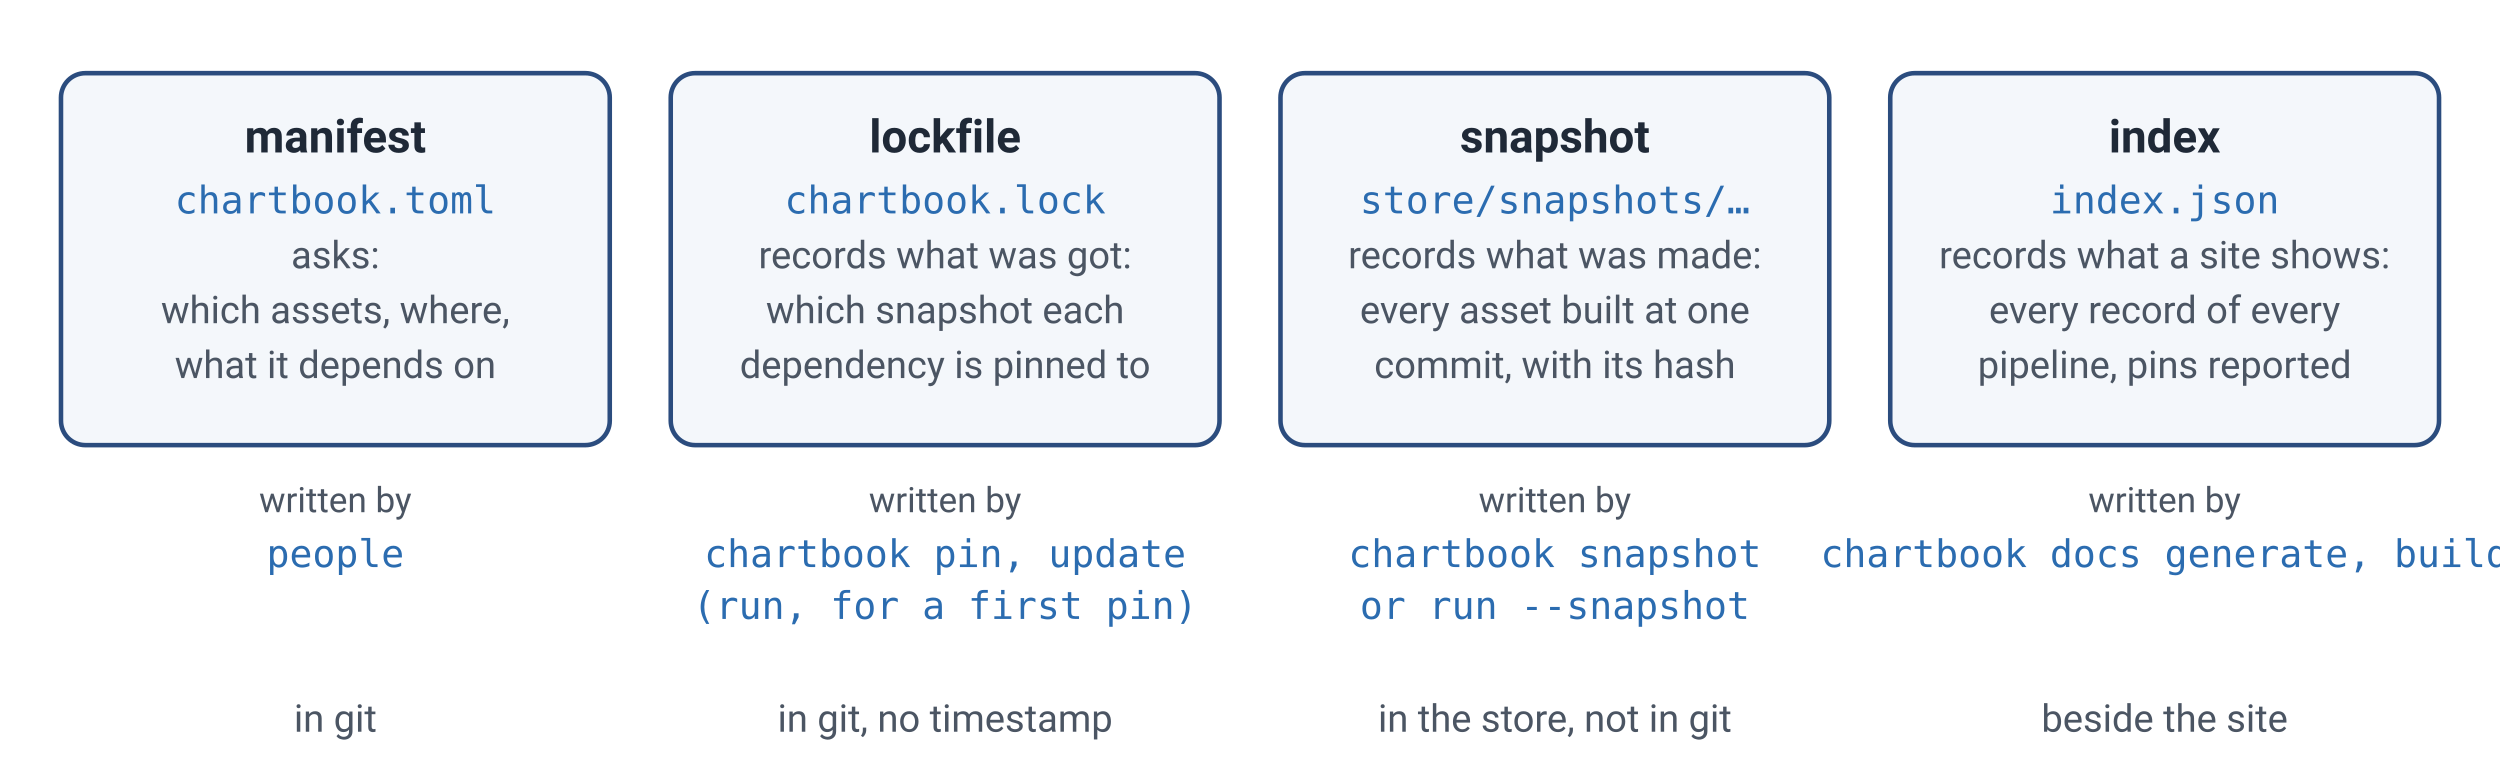
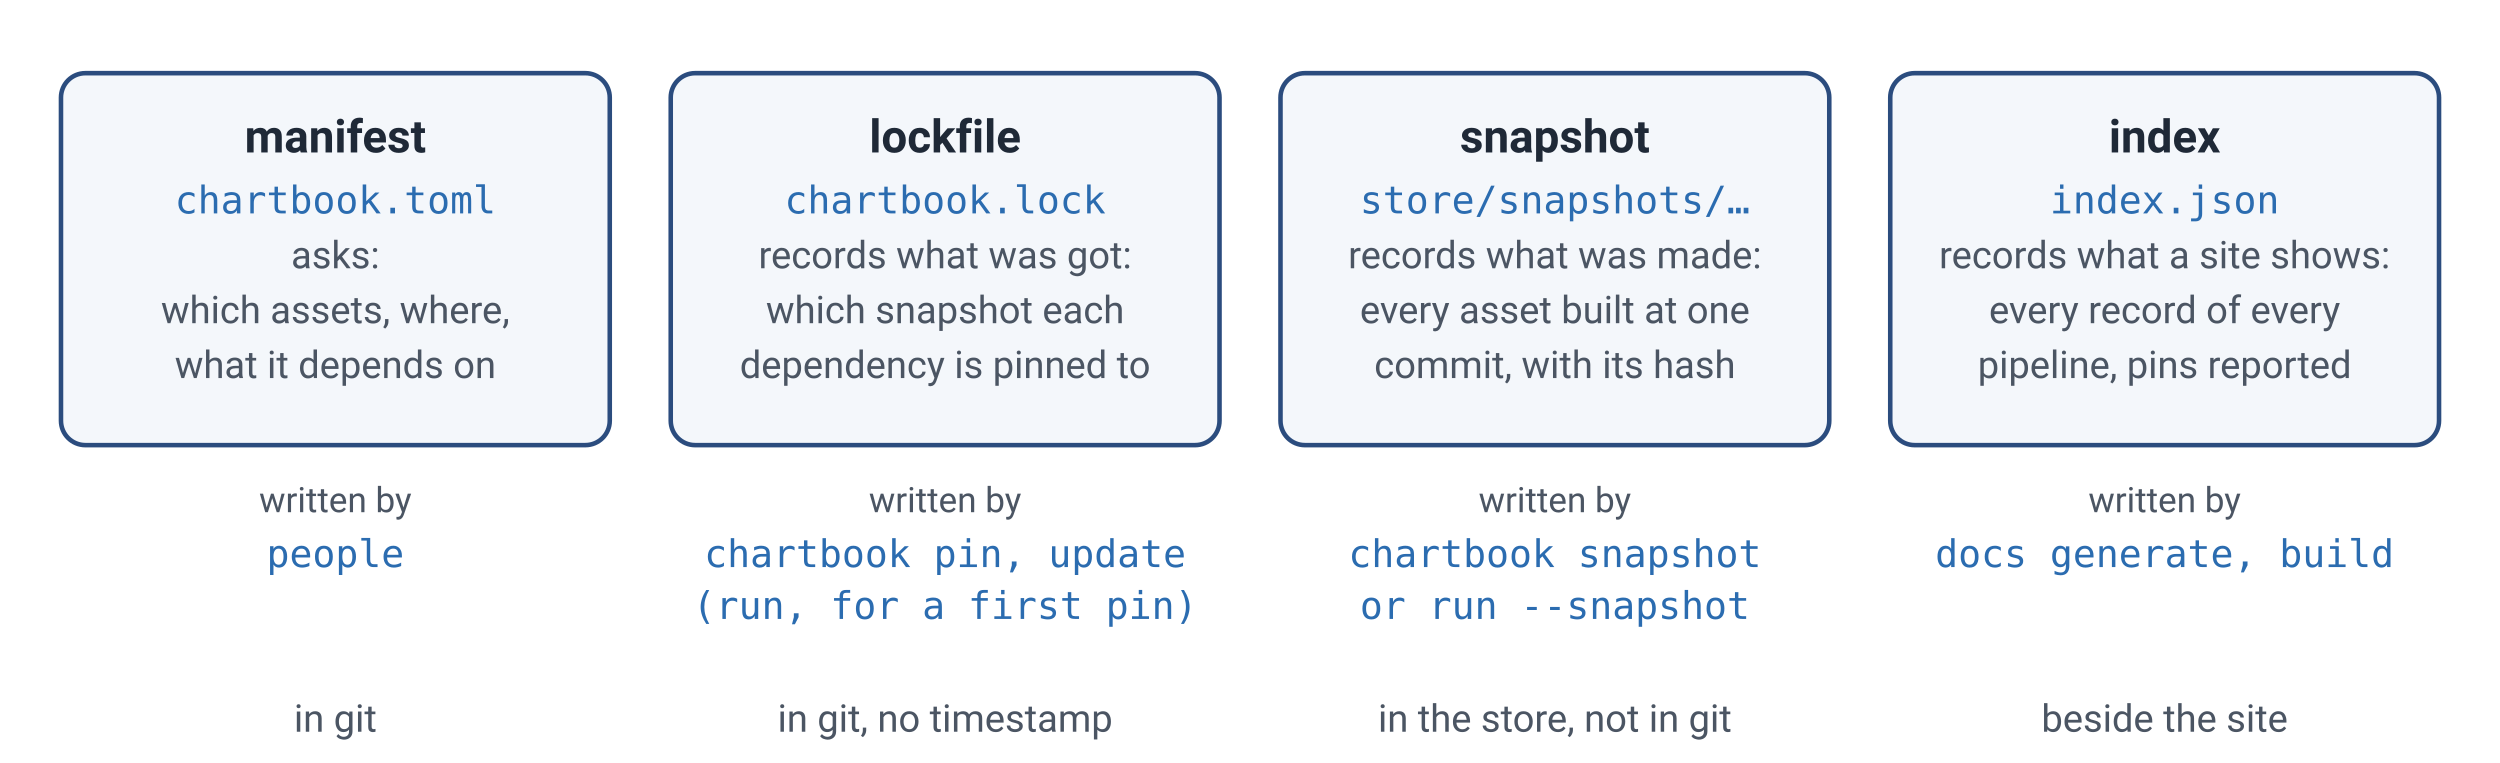
<svg xmlns="http://www.w3.org/2000/svg" viewBox="0 0 820 250" width="820" height="250" font-family="-apple-system, BlinkMacSystemFont, Segoe UI, Roboto, Helvetica, Arial, sans-serif" font-size="14">
  <defs>
    <marker id="a" viewBox="0 0 10 10" refX="9" refY="5" markerWidth="8" markerHeight="8" orient="auto-start-reverse">
      <path d="M 0 0 L 10 5 L 0 10 z" fill="#2b4c7e" />
    </marker>
  </defs>
  <rect x="20" y="24" width="180" height="122" rx="8" fill="#f4f7fb" stroke="#2b4c7e" stroke-width="1.5" />
  <text x="110.0" y="50" text-anchor="middle" fill="#1f2937" font-size="15" font-weight="600">manifest</text>
  <text x="110.0" y="70" text-anchor="middle" fill="#2b6cb0" font-size="12.5" font-family="SFMono-Regular, Menlo, Consolas, monospace">chartbook.toml</text>
  <text x="110.0" y="88" text-anchor="middle" fill="#4b5563" font-size="12.5">asks:</text>
  <text x="110.0" y="106" text-anchor="middle" fill="#4b5563" font-size="12.5">which assets, where,</text>
  <text x="110.0" y="124" text-anchor="middle" fill="#4b5563" font-size="12.5">what it depends on</text>
  <text x="110.0" y="168" text-anchor="middle" fill="#4b5563" font-size="11.5">written by</text>
  <text x="110.0" y="186" text-anchor="middle" fill="#2b6cb0" font-size="12.5" font-family="SFMono-Regular, Menlo, Consolas, monospace">people</text>
  <text x="110.0" y="240" text-anchor="middle" fill="#4b5563" font-size="12.5">in git</text>
  <rect x="220" y="24" width="180" height="122" rx="8" fill="#f4f7fb" stroke="#2b4c7e" stroke-width="1.5" />
  <text x="310.0" y="50" text-anchor="middle" fill="#1f2937" font-size="15" font-weight="600">lockfile</text>
  <text x="310.0" y="70" text-anchor="middle" fill="#2b6cb0" font-size="12.5" font-family="SFMono-Regular, Menlo, Consolas, monospace">chartbook.lock</text>
  <text x="310.0" y="88" text-anchor="middle" fill="#4b5563" font-size="12.5">records what was got:</text>
  <text x="310.0" y="106" text-anchor="middle" fill="#4b5563" font-size="12.5">which snapshot each</text>
  <text x="310.0" y="124" text-anchor="middle" fill="#4b5563" font-size="12.5">dependency is pinned to</text>
  <text x="310.0" y="168" text-anchor="middle" fill="#4b5563" font-size="11.5">written by</text>
  <text x="310.0" y="186" text-anchor="middle" fill="#2b6cb0" font-size="12.5" font-family="SFMono-Regular, Menlo, Consolas, monospace">chartbook pin, update</text>
  <text x="310.0" y="203" text-anchor="middle" fill="#2b6cb0" font-size="12.5" font-family="SFMono-Regular, Menlo, Consolas, monospace">(run, for a first pin)</text>
  <text x="310.0" y="240" text-anchor="middle" fill="#4b5563" font-size="12.5">in git, no timestamp</text>
  <rect x="420" y="24" width="180" height="122" rx="8" fill="#f4f7fb" stroke="#2b4c7e" stroke-width="1.5" />
  <text x="510.0" y="50" text-anchor="middle" fill="#1f2937" font-size="15" font-weight="600">snapshot</text>
  <text x="510.0" y="70" text-anchor="middle" fill="#2b6cb0" font-size="12.5" font-family="SFMono-Regular, Menlo, Consolas, monospace">store/snapshots/…</text>
  <text x="510.0" y="88" text-anchor="middle" fill="#4b5563" font-size="12.5">records what was made:</text>
  <text x="510.0" y="106" text-anchor="middle" fill="#4b5563" font-size="12.5">every asset built at one</text>
  <text x="510.0" y="124" text-anchor="middle" fill="#4b5563" font-size="12.5">commit, with its hash</text>
  <text x="510.0" y="168" text-anchor="middle" fill="#4b5563" font-size="11.5">written by</text>
  <text x="510.0" y="186" text-anchor="middle" fill="#2b6cb0" font-size="12.5" font-family="SFMono-Regular, Menlo, Consolas, monospace">chartbook snapshot</text>
  <text x="510.0" y="203" text-anchor="middle" fill="#2b6cb0" font-size="12.5" font-family="SFMono-Regular, Menlo, Consolas, monospace">or run --snapshot</text>
  <text x="510.0" y="240" text-anchor="middle" fill="#4b5563" font-size="12.5">in the store, not in git</text>
  <rect x="620" y="24" width="180" height="122" rx="8" fill="#f4f7fb" stroke="#2b4c7e" stroke-width="1.5" />
  <text x="710.0" y="50" text-anchor="middle" fill="#1f2937" font-size="15" font-weight="600">index</text>
  <text x="710.0" y="70" text-anchor="middle" fill="#2b6cb0" font-size="12.5" font-family="SFMono-Regular, Menlo, Consolas, monospace">index.json</text>
  <text x="710.0" y="88" text-anchor="middle" fill="#4b5563" font-size="12.5">records what a site shows:</text>
  <text x="710.0" y="106" text-anchor="middle" fill="#4b5563" font-size="12.5">every record of every</text>
  <text x="710.0" y="124" text-anchor="middle" fill="#4b5563" font-size="12.5">pipeline, pins reported</text>
  <text x="710.0" y="168" text-anchor="middle" fill="#4b5563" font-size="11.5">written by</text>
-   <text x="710.0" y="186" text-anchor="middle" fill="#2b6cb0" font-size="12.5" font-family="SFMono-Regular, Menlo, Consolas, monospace">chartbook docs generate, build</text>
+   <text x="710.0" y="186" text-anchor="middle" fill="#2b6cb0" font-size="12.5" font-family="SFMono-Regular, Menlo, Consolas, monospace">docs generate, build</text>
  <text x="710.0" y="240" text-anchor="middle" fill="#4b5563" font-size="12.5">beside the site</text>
</svg>
